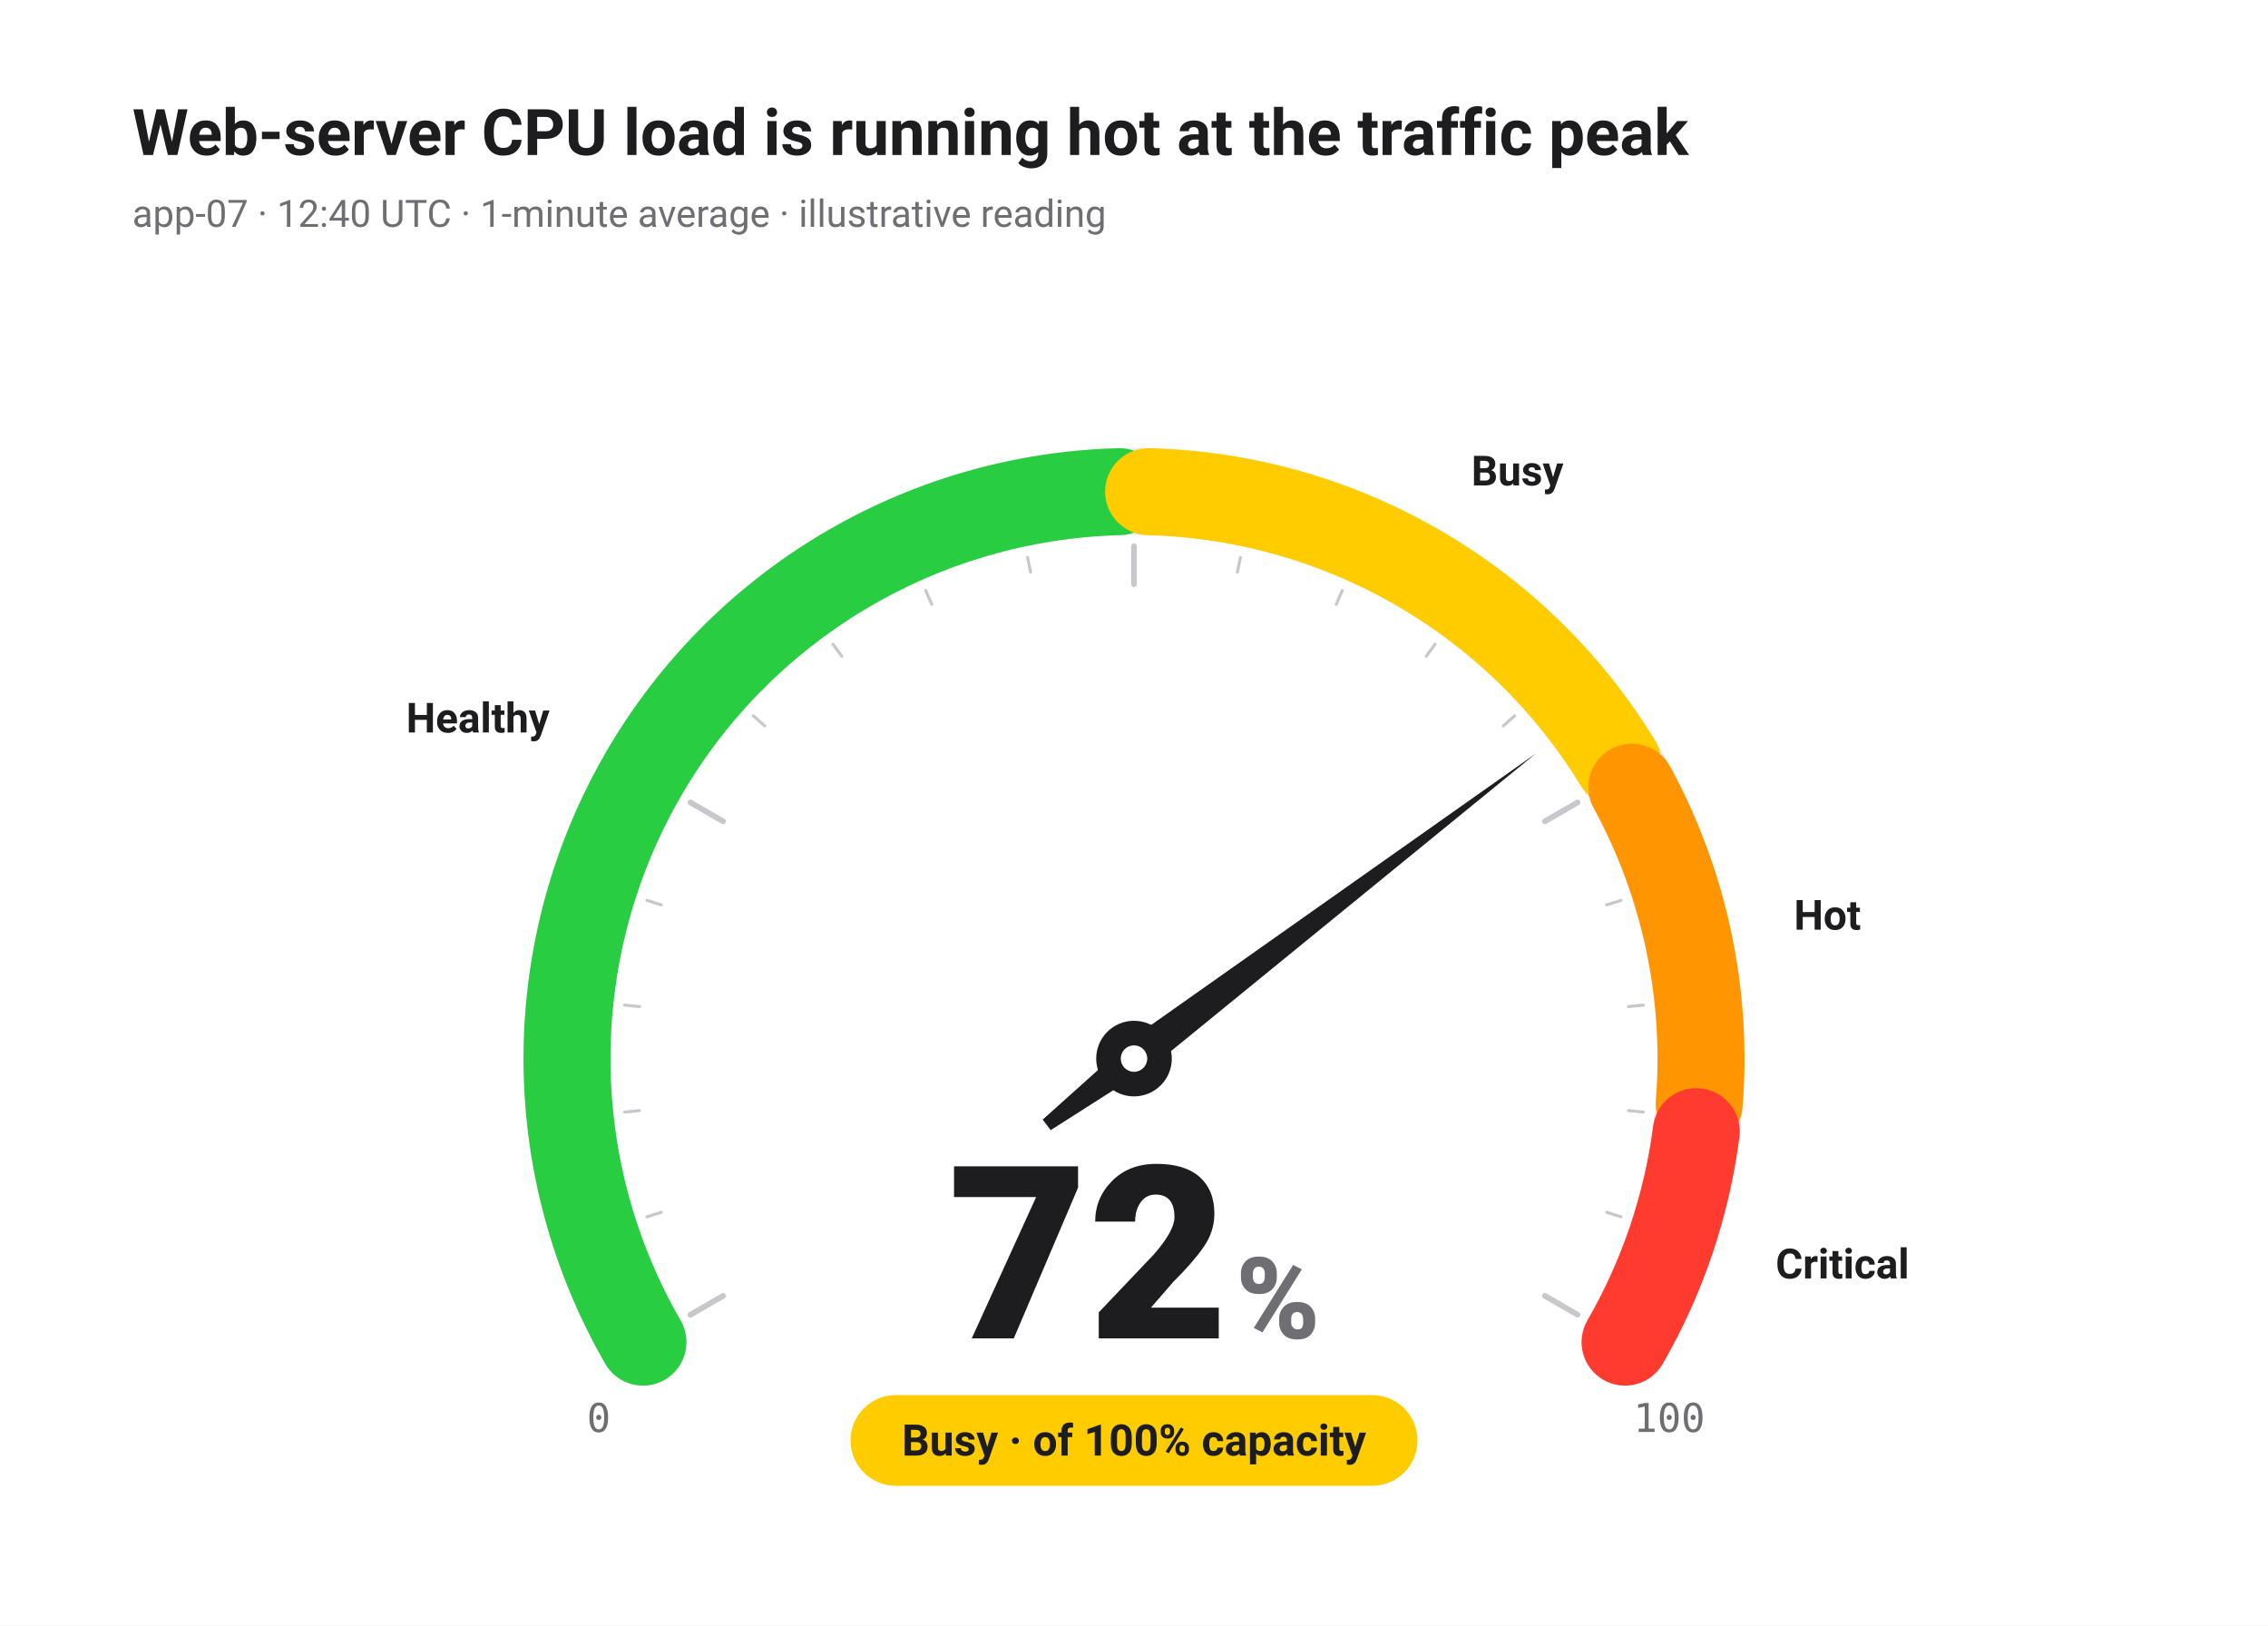
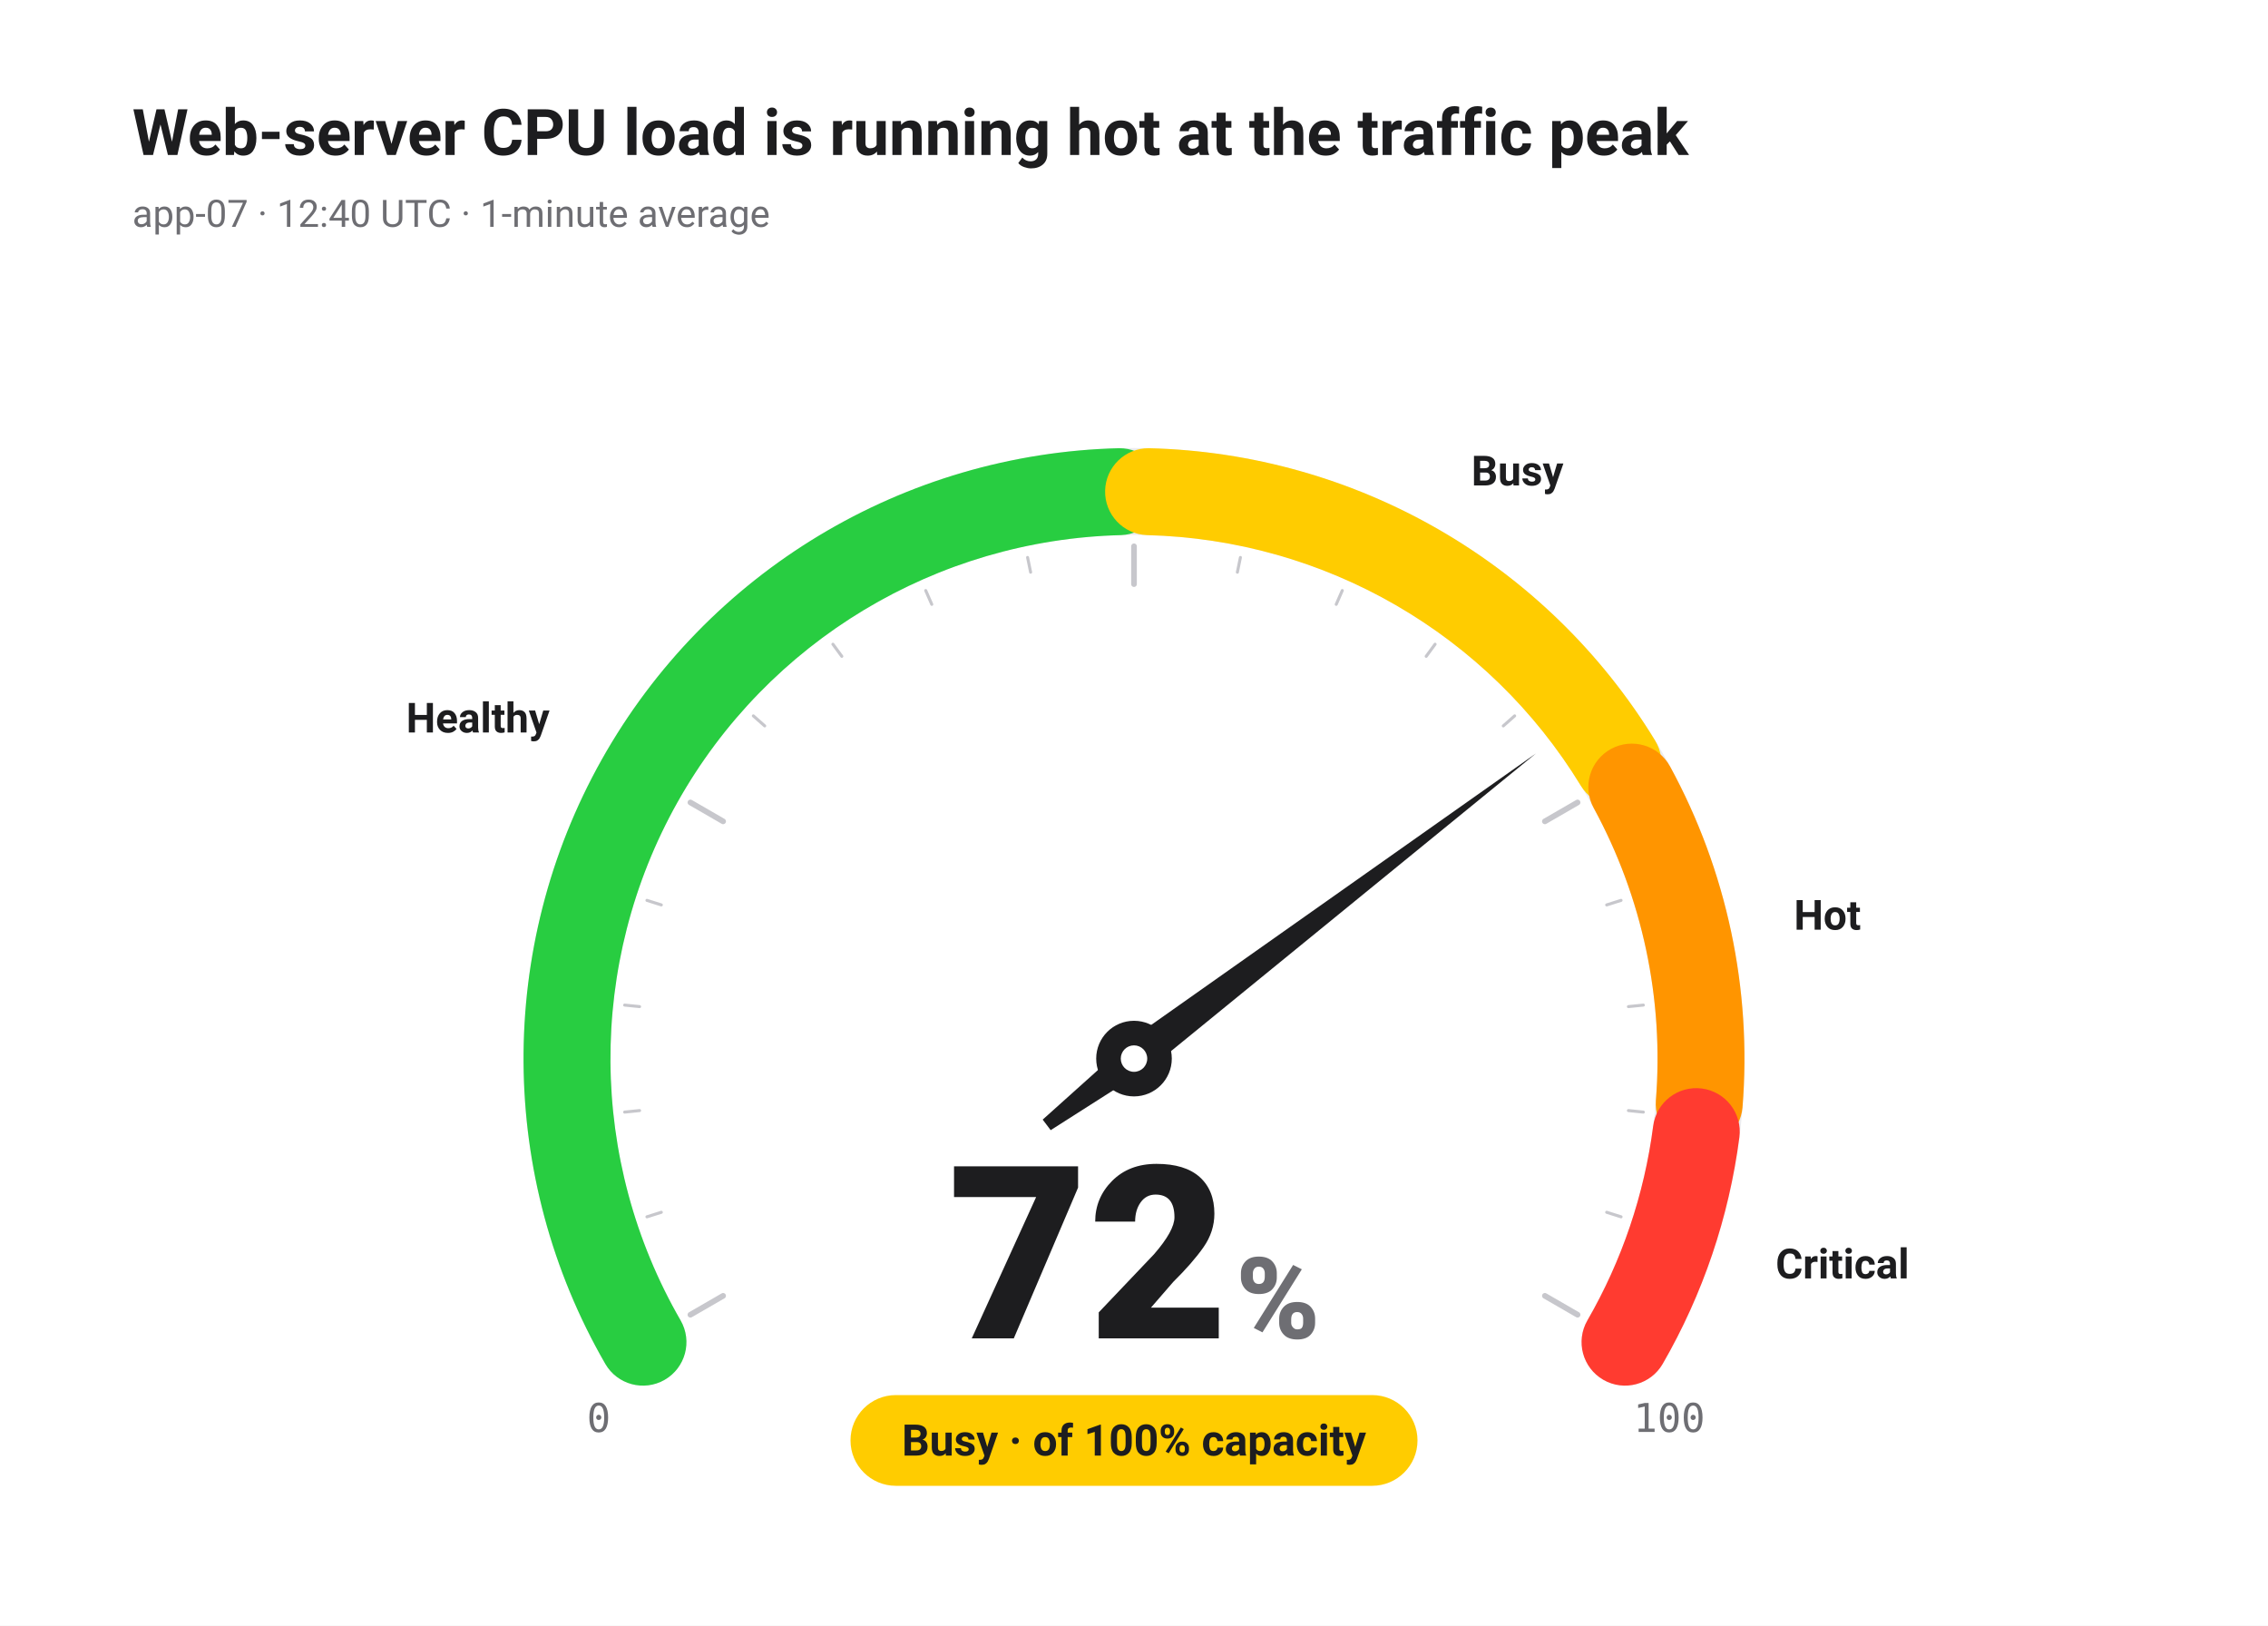
<svg xmlns="http://www.w3.org/2000/svg" width="1200" height="860" viewBox="0 0 1200 860" font-family="Roboto, system-ui, sans-serif" role="img" aria-labelledby="gauge-title gauge-desc">
  <rect width="1200" height="860" fill="#FFFFFF" />
  <text x="70" y="82" font-size="34" font-weight="700" fill="#1D1D1F">Web-server CPU load is running hot at the traffic peak</text>
-   <text x="70" y="120" font-size="20" fill="#6E6E73">app-07 · 12:40 UTC · 1-minute average · illustrative reading</text>
+   <text x="70" y="120" font-size="20" fill="#6E6E73">app-07 · 12:40 UTC · 1-minute average</text>
  <path d="M340.19,710.00 A300.00,300.00 0 1 1 859.81,710.00" fill="none" stroke="#ECECEF" stroke-width="46" stroke-linecap="round" />
  <style>@media (prefers-contrast: more){
  .zone-Green{fill:#006700;}
  .zone-Yellow{fill:#794900;}
  .zone-Orange{fill:#993600;}
  .zone-Red{fill:#B50000;}
}
@media (forced-colors: active){
  .zone-Green{fill:CanvasText;}
  .zone-Yellow{fill:CanvasText;}
  .zone-Orange{fill:CanvasText;}
  .zone-Red{fill:CanvasText;}
}@media (prefers-color-scheme: dark){
  [fill="#FFFFFF"]{fill:#0B0B0C;}
  [fill="#1D1D1F"]{fill:#F2F2F7;}
  [fill="#6E6E73"]{fill:#9C9CA3;}
  [style*="multiply"]{mix-blend-mode:screen;}
}</style>
  <path class="zone-Green" d="M320.27,721.50 A323.00,323.00 0 0 1 592.11,237.10 A23.00,23.00 0 0 1 593.23,283.08 A277.00,277.00 0 0 0 360.11,698.50 A23.00,23.00 0 0 1 320.27,721.50 Z" fill="#28CD41" />
  <path class="zone-Yellow" d="M607.89,237.10 A323.00,323.00 0 0 1 875.70,391.71 A23.00,23.00 0 0 1 836.43,415.68 A277.00,277.00 0 0 0 606.77,283.08 A23.00,23.00 0 0 1 607.89,237.10 Z" fill="#FFCC00" />
  <path class="zone-Orange" d="M883.59,405.38 A323.00,323.00 0 0 1 921.96,585.90 A23.00,23.00 0 0 1 876.11,582.22 A277.00,277.00 0 0 0 843.20,427.40 A23.00,23.00 0 0 1 883.59,405.38 Z" fill="#FF9500" />
  <path class="zone-Red" d="M920.31,601.60 A323.00,323.00 0 0 1 879.73,721.50 A23.00,23.00 0 0 1 839.89,698.50 A277.00,277.00 0 0 0 874.69,595.68 A23.00,23.00 0 0 1 920.31,601.60 Z" fill="#FF3B30" />
  <line x1="365.3" y1="695.5" x2="382.6" y2="685.5" stroke="#C7C7CC" stroke-width="3.0" stroke-linecap="round" />
  <line x1="342.3" y1="643.7" x2="349.9" y2="641.3" stroke="#C7C7CC" stroke-width="1.6" stroke-linecap="round" />
  <line x1="330.5" y1="588.3" x2="338.4" y2="587.5" stroke="#C7C7CC" stroke-width="1.6" stroke-linecap="round" />
  <line x1="330.5" y1="531.7" x2="338.4" y2="532.5" stroke="#C7C7CC" stroke-width="1.6" stroke-linecap="round" />
  <line x1="342.3" y1="476.3" x2="349.9" y2="478.7" stroke="#C7C7CC" stroke-width="1.6" stroke-linecap="round" />
  <line x1="365.3" y1="424.5" x2="382.6" y2="434.5" stroke="#C7C7CC" stroke-width="3.0" stroke-linecap="round" />
  <line x1="398.6" y1="378.7" x2="404.6" y2="384.0" stroke="#C7C7CC" stroke-width="1.6" stroke-linecap="round" />
  <line x1="440.7" y1="340.8" x2="445.4" y2="347.2" stroke="#C7C7CC" stroke-width="1.6" stroke-linecap="round" />
  <line x1="489.8" y1="312.4" x2="493.0" y2="319.7" stroke="#C7C7CC" stroke-width="1.6" stroke-linecap="round" />
  <line x1="543.7" y1="294.9" x2="545.3" y2="302.7" stroke="#C7C7CC" stroke-width="1.6" stroke-linecap="round" />
  <line x1="600.0" y1="289.0" x2="600.0" y2="309.0" stroke="#C7C7CC" stroke-width="3.0" stroke-linecap="round" />
  <line x1="656.3" y1="294.9" x2="654.7" y2="302.7" stroke="#C7C7CC" stroke-width="1.6" stroke-linecap="round" />
  <line x1="710.2" y1="312.4" x2="707.0" y2="319.7" stroke="#C7C7CC" stroke-width="1.6" stroke-linecap="round" />
  <line x1="759.3" y1="340.8" x2="754.6" y2="347.2" stroke="#C7C7CC" stroke-width="1.6" stroke-linecap="round" />
  <line x1="801.4" y1="378.7" x2="795.4" y2="384.0" stroke="#C7C7CC" stroke-width="1.6" stroke-linecap="round" />
  <line x1="834.7" y1="424.5" x2="817.4" y2="434.5" stroke="#C7C7CC" stroke-width="3.0" stroke-linecap="round" />
  <line x1="857.7" y1="476.3" x2="850.1" y2="478.7" stroke="#C7C7CC" stroke-width="1.6" stroke-linecap="round" />
  <line x1="869.5" y1="531.7" x2="861.6" y2="532.5" stroke="#C7C7CC" stroke-width="1.6" stroke-linecap="round" />
  <line x1="869.5" y1="588.3" x2="861.6" y2="587.5" stroke="#C7C7CC" stroke-width="1.6" stroke-linecap="round" />
  <line x1="857.7" y1="643.7" x2="850.1" y2="641.3" stroke="#C7C7CC" stroke-width="1.6" stroke-linecap="round" />
  <line x1="834.7" y1="695.5" x2="817.4" y2="685.5" stroke="#C7C7CC" stroke-width="3.0" stroke-linecap="round" />
  <text x="290.8" y="387.5" font-size="22" font-weight="600" fill="#1D1D1F" text-anchor="end">Healthy</text>
  <text x="778.5" y="256.8" font-size="22" font-weight="600" fill="#1D1D1F" text-anchor="start">Busy</text>
  <text x="949.2" y="491.8" font-size="22" font-weight="600" fill="#1D1D1F" text-anchor="start">Hot</text>
  <text x="939.5" y="676.3" font-size="22" font-weight="600" fill="#1D1D1F" text-anchor="start">Critical</text>
  <g transform="translate(600,560)">
    <path d="M267.0,0 L9.0,-9.0 L-58.0,-3.5 L-58.0,3.5 L9.0,9.0 Z" fill="#1D1D1F" transform="rotate(322.800)">
      <animateTransform attributeName="transform" type="rotate" values="289.200;324.816;322.800" keyTimes="0;0.7;1" dur="1.6s" calcMode="spline" keySplines="0.22 1 0.36 1;0.33 1 0.68 1" begin="0.25s" fill="freeze" />
    </path>
  </g>
  <circle cx="600" cy="560" r="20" fill="#1D1D1F" />
  <circle cx="600" cy="560" r="7" fill="#FFFFFF" />
  <text x="600" y="708" font-size="128" font-weight="800" fill="#1D1D1F" text-anchor="middle" font-family="Roboto, system-ui, sans-serif">72<tspan font-size="60" fill="#6E6E73" dx="4">%</tspan>
  </text>
  <rect x="450.0" y="738.0" width="300" height="48" rx="24" fill="#FFCC00" />
  <text x="600" y="770.0" font-size="23" font-weight="700" fill="#1D1D1F" text-anchor="middle">Busy · of 100% capacity</text>
  <text x="316.8" y="757.5" font-size="21" fill="#6E6E73" text-anchor="middle" font-family="Roboto Mono, monospace">0</text>
  <text x="883.2" y="757.5" font-size="21" fill="#6E6E73" text-anchor="middle" font-family="Roboto Mono, monospace">100</text>
  <g data-fs-internal="" role="button" tabindex="0" aria-label="Toggle fullscreen" transform="translate(1152,14)" style="display:none;cursor:pointer">
    <rect x="0" y="0" width="34" height="34" rx="8" fill="#F2F3F5" />
    <path d="M6 13 V6 h7 M28 13 V6 h-7 M6 21 v7 h7 M28 21 v7 h-7" fill="none" stroke="#1D1D1F" stroke-width="2" stroke-linecap="round" />
  </g>
</svg>
